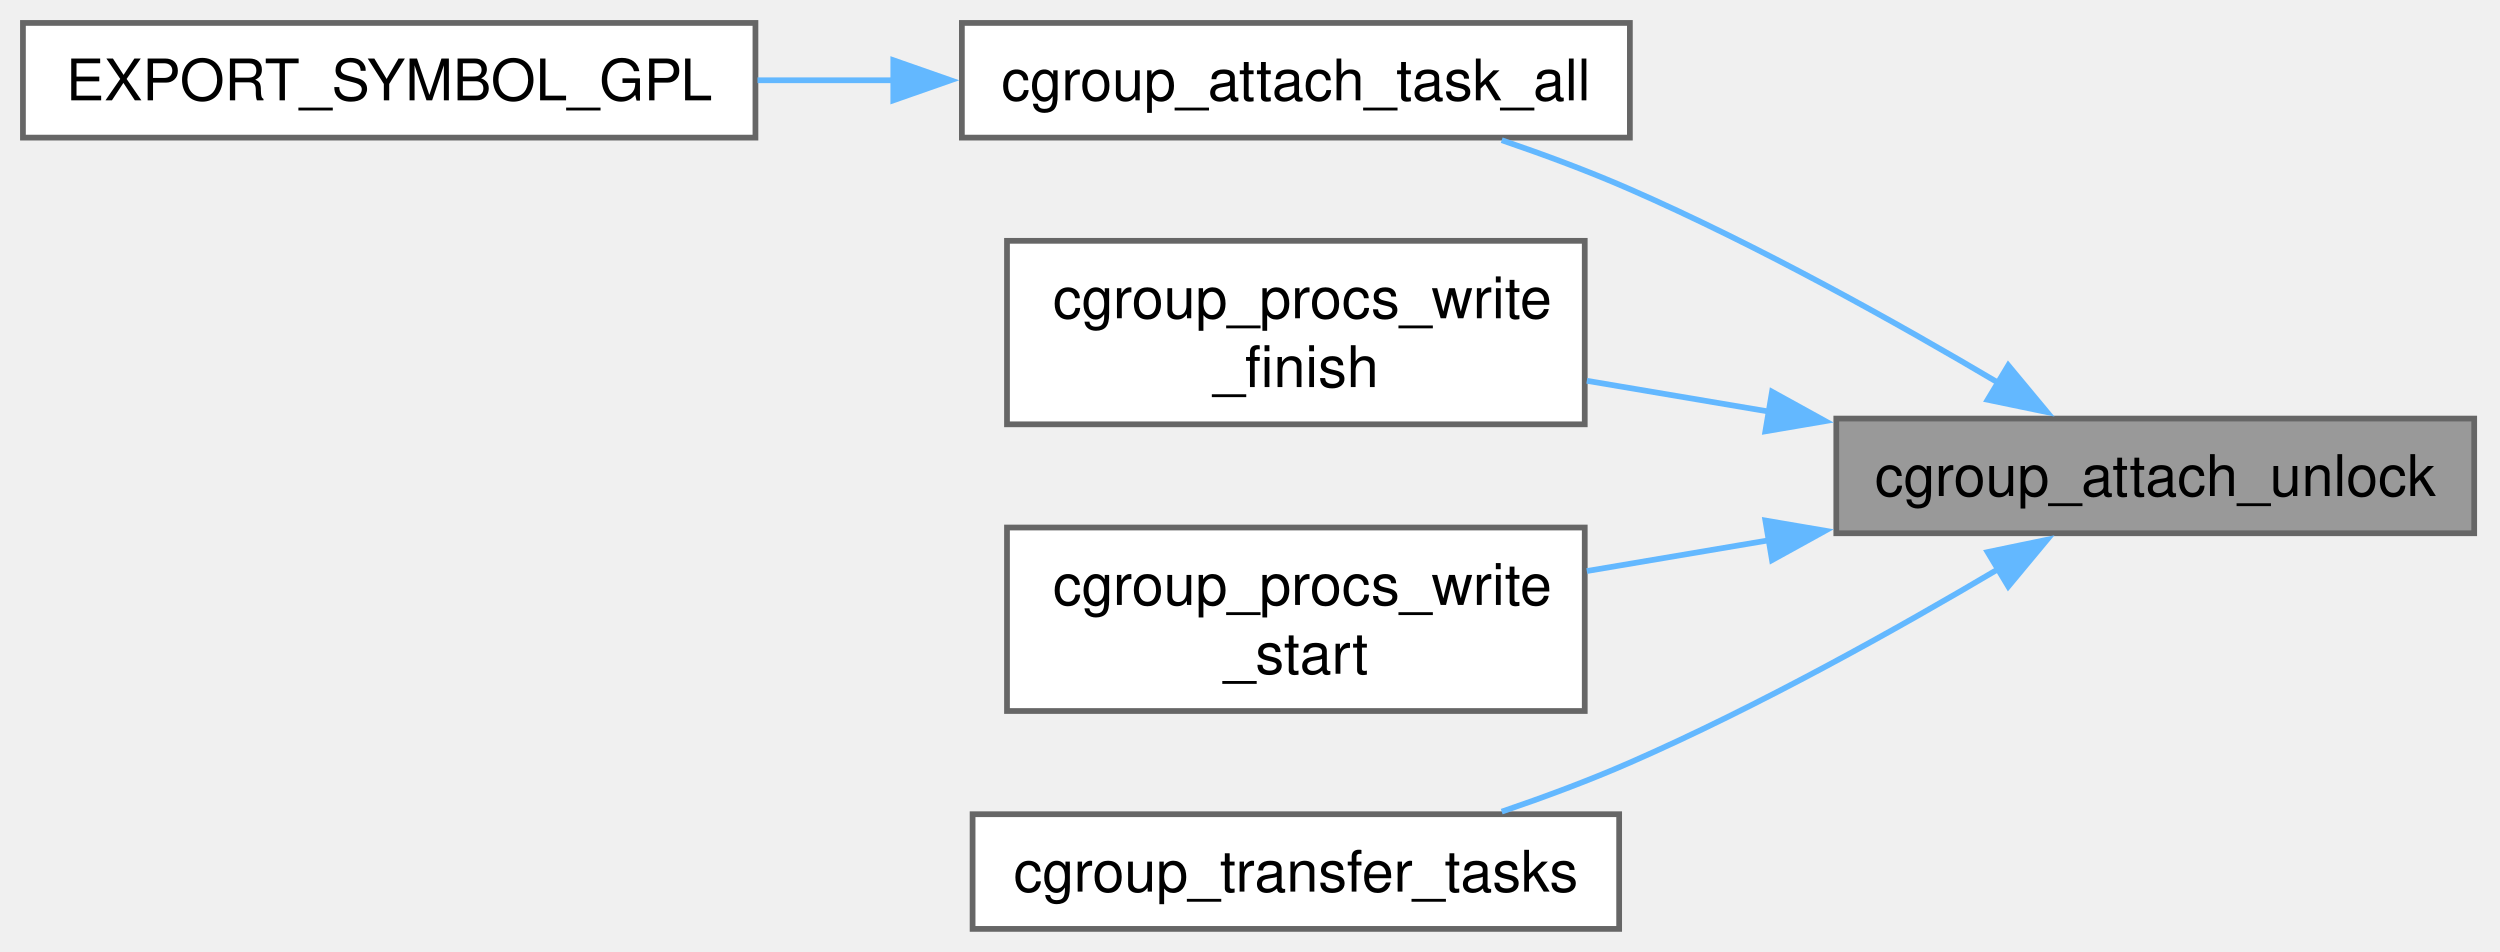
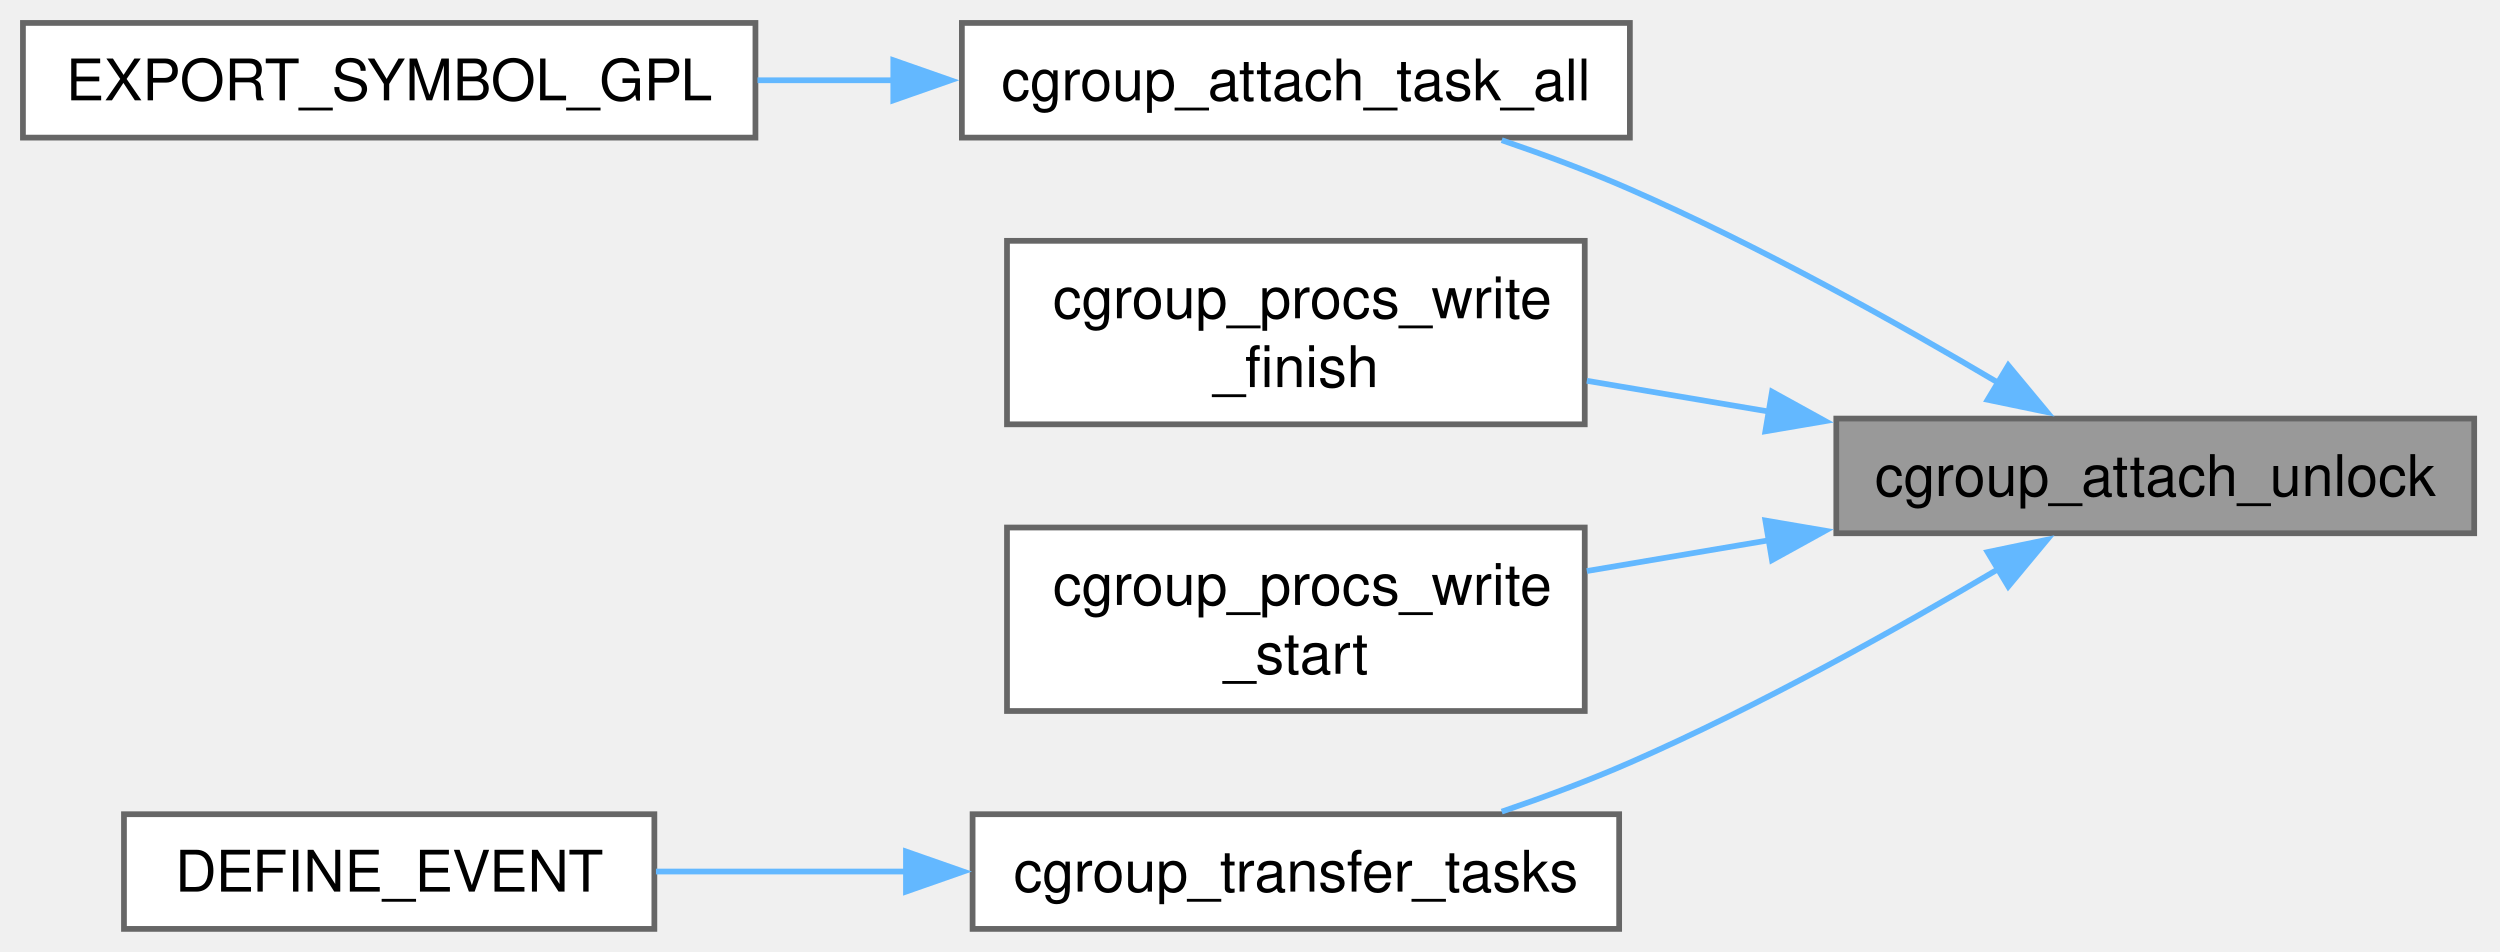
<svg xmlns="http://www.w3.org/2000/svg" xmlns:xlink="http://www.w3.org/1999/xlink" width="436pt" height="166pt" viewBox="0.00 0.00 436.00 166.00">
  <g id="graph0" class="graph" transform="scale(1 1) rotate(0) translate(4 162)">
    <g id="Node000001" class="node">
      <g id="a_Node000001">
        <a xlink:title=" ">
          <polygon fill="#999999" stroke="#666666" points="427.5,-89 316.25,-89 316.25,-69 427.5,-69 427.5,-89" />
          <text xml:space="preserve" text-anchor="middle" x="371.88" y="-75.5" font-family="Helvetica,sans-Serif" font-size="10.00">cgroup_attach_unlock</text>
        </a>
      </g>
    </g>
    <g id="Node000002" class="node">
      <g id="a_Node000002">
        <a xlink:href="cgroup-v1_8c.html#ab24ec09d3a8c5bfbdee93040404a04df" target="_top" xlink:title=" ">
          <polygon fill="white" stroke="#666666" points="280.25,-158 163.75,-158 163.75,-138 280.25,-138 280.25,-158" />
          <text xml:space="preserve" text-anchor="middle" x="222" y="-144.5" font-family="Helvetica,sans-Serif" font-size="10.00">cgroup_attach_task_all</text>
        </a>
      </g>
    </g>
    <g id="edge1_Node000001_Node000002" class="edge">
      <g id="a_edge1_Node000001_Node000002">
        <a xlink:title=" ">
          <path fill="none" stroke="#63b8ff" d="M344.67,-95.14C326.91,-105.66 302.68,-119.19 280.25,-129 273.15,-132.11 265.37,-135 257.9,-137.55" />
          <polygon fill="#63b8ff" stroke="#63b8ff" points="346.24,-98.28 353.01,-90.13 342.64,-92.28 346.24,-98.28" />
        </a>
      </g>
    </g>
    <g id="Node000004" class="node">
      <g id="a_Node000004">
        <a xlink:href="cgroup_8c.html#a3fe22beb51ea6fe3f66ca7778a74829b" target="_top" xlink:title=" ">
          <polygon fill="white" stroke="#666666" points="272.38,-120 171.62,-120 171.62,-88 272.38,-88 272.38,-120" />
          <text xml:space="preserve" text-anchor="start" x="179.62" y="-106.5" font-family="Helvetica,sans-Serif" font-size="10.00">cgroup_procs_write</text>
          <text xml:space="preserve" text-anchor="middle" x="222" y="-94.5" font-family="Helvetica,sans-Serif" font-size="10.00">_finish</text>
        </a>
      </g>
    </g>
    <g id="edge3_Node000001_Node000004" class="edge">
      <g id="a_edge3_Node000001_Node000004">
        <a xlink:title=" ">
          <path fill="none" stroke="#63b8ff" d="M304.73,-90.18C293.98,-92 283.01,-93.85 272.74,-95.59" />
          <polygon fill="#63b8ff" stroke="#63b8ff" points="305.04,-93.68 314.32,-88.56 303.88,-86.78 305.04,-93.68" />
        </a>
      </g>
    </g>
    <g id="Node000005" class="node">
      <g id="a_Node000005">
        <a xlink:href="cgroup_8c.html#a0e8e64147839687a2169cde1c1d0613f" target="_top" xlink:title=" ">
          <polygon fill="white" stroke="#666666" points="272.38,-70 171.62,-70 171.62,-38 272.38,-38 272.38,-70" />
          <text xml:space="preserve" text-anchor="start" x="179.62" y="-56.5" font-family="Helvetica,sans-Serif" font-size="10.00">cgroup_procs_write</text>
          <text xml:space="preserve" text-anchor="middle" x="222" y="-44.5" font-family="Helvetica,sans-Serif" font-size="10.00">_start</text>
        </a>
      </g>
    </g>
    <g id="edge4_Node000001_Node000005" class="edge">
      <g id="a_edge4_Node000001_Node000005">
        <a xlink:title=" ">
          <path fill="none" stroke="#63b8ff" d="M304.73,-67.82C293.98,-66 283.01,-64.15 272.74,-62.41" />
          <polygon fill="#63b8ff" stroke="#63b8ff" points="303.88,-71.22 314.32,-69.44 305.04,-64.32 303.88,-71.22" />
        </a>
      </g>
    </g>
    <g id="Node000006" class="node">
      <g id="a_Node000006">
        <a xlink:href="cgroup-v1_8c.html#ad259388a55bea76edd9f16a93693f9de" target="_top" xlink:title=" ">
          <polygon fill="white" stroke="#666666" points="278.38,-20 165.62,-20 165.62,0 278.38,0 278.38,-20" />
          <text xml:space="preserve" text-anchor="middle" x="222" y="-6.5" font-family="Helvetica,sans-Serif" font-size="10.00">cgroup_transfer_tasks</text>
        </a>
      </g>
    </g>
    <g id="edge5_Node000001_Node000006" class="edge">
      <g id="a_edge5_Node000001_Node000006">
        <a xlink:title=" ">
          <path fill="none" stroke="#63b8ff" d="M344.67,-62.86C326.91,-52.34 302.68,-38.81 280.25,-29 273.15,-25.89 265.37,-23 257.9,-20.45" />
          <polygon fill="#63b8ff" stroke="#63b8ff" points="342.64,-65.72 353.01,-67.87 346.24,-59.72 342.64,-65.72" />
        </a>
      </g>
    </g>
    <g id="Node000003" class="node">
      <g id="a_Node000003">
        <a xlink:href="cgroup-v1_8c.html#a173ab34c085dfed1bd912fbd727bd224" target="_top" xlink:title=" ">
          <polygon fill="white" stroke="#666666" points="127.75,-158 0,-158 0,-138 127.75,-138 127.75,-158" />
          <text xml:space="preserve" text-anchor="middle" x="63.88" y="-144.5" font-family="Helvetica,sans-Serif" font-size="10.00">EXPORT_SYMBOL_GPL</text>
        </a>
      </g>
    </g>
    <g id="edge2_Node000002_Node000003" class="edge">
      <g id="a_edge2_Node000002_Node000003">
        <a xlink:title=" ">
          <path fill="none" stroke="#63b8ff" d="M151.86,-148C143.95,-148 135.93,-148 128.11,-148" />
          <polygon fill="#63b8ff" stroke="#63b8ff" points="151.79,-151.5 161.79,-148 151.79,-144.5 151.79,-151.5" />
        </a>
      </g>
    </g>
+     <g id="Node000007" class="node">
+       <g id="a_Node000007">
+         <a xlink:href="cgroup_8h.html#aea3bac480bc26d5f39526e6b7c07b23f" target="_top" xlink:title=" ">
+           <polygon fill="white" stroke="#666666" points="110.12,-20 17.62,-20 17.62,0 110.12,0 110.12,-20" />
+           <text xml:space="preserve" text-anchor="middle" x="63.88" y="-6.5" font-family="Helvetica,sans-Serif" font-size="10.00">DEFINE_EVENT</text>
+         </a>
+       </g>
+     </g>
+     <g id="edge6_Node000006_Node000007" class="edge">
+       <g id="a_edge6_Node000006_Node000007">
+         <a xlink:title=" ">
+           <path fill="none" stroke="#63b8ff" d="M154.33,-10C139.52,-10 124.14,-10 110.4,-10" />
+           <polygon fill="#63b8ff" stroke="#63b8ff" points="154,-13.5 164,-10 154,-6.5 154,-13.5" />
+         </a>
+       </g>
+     </g>
  </g>
</svg>
